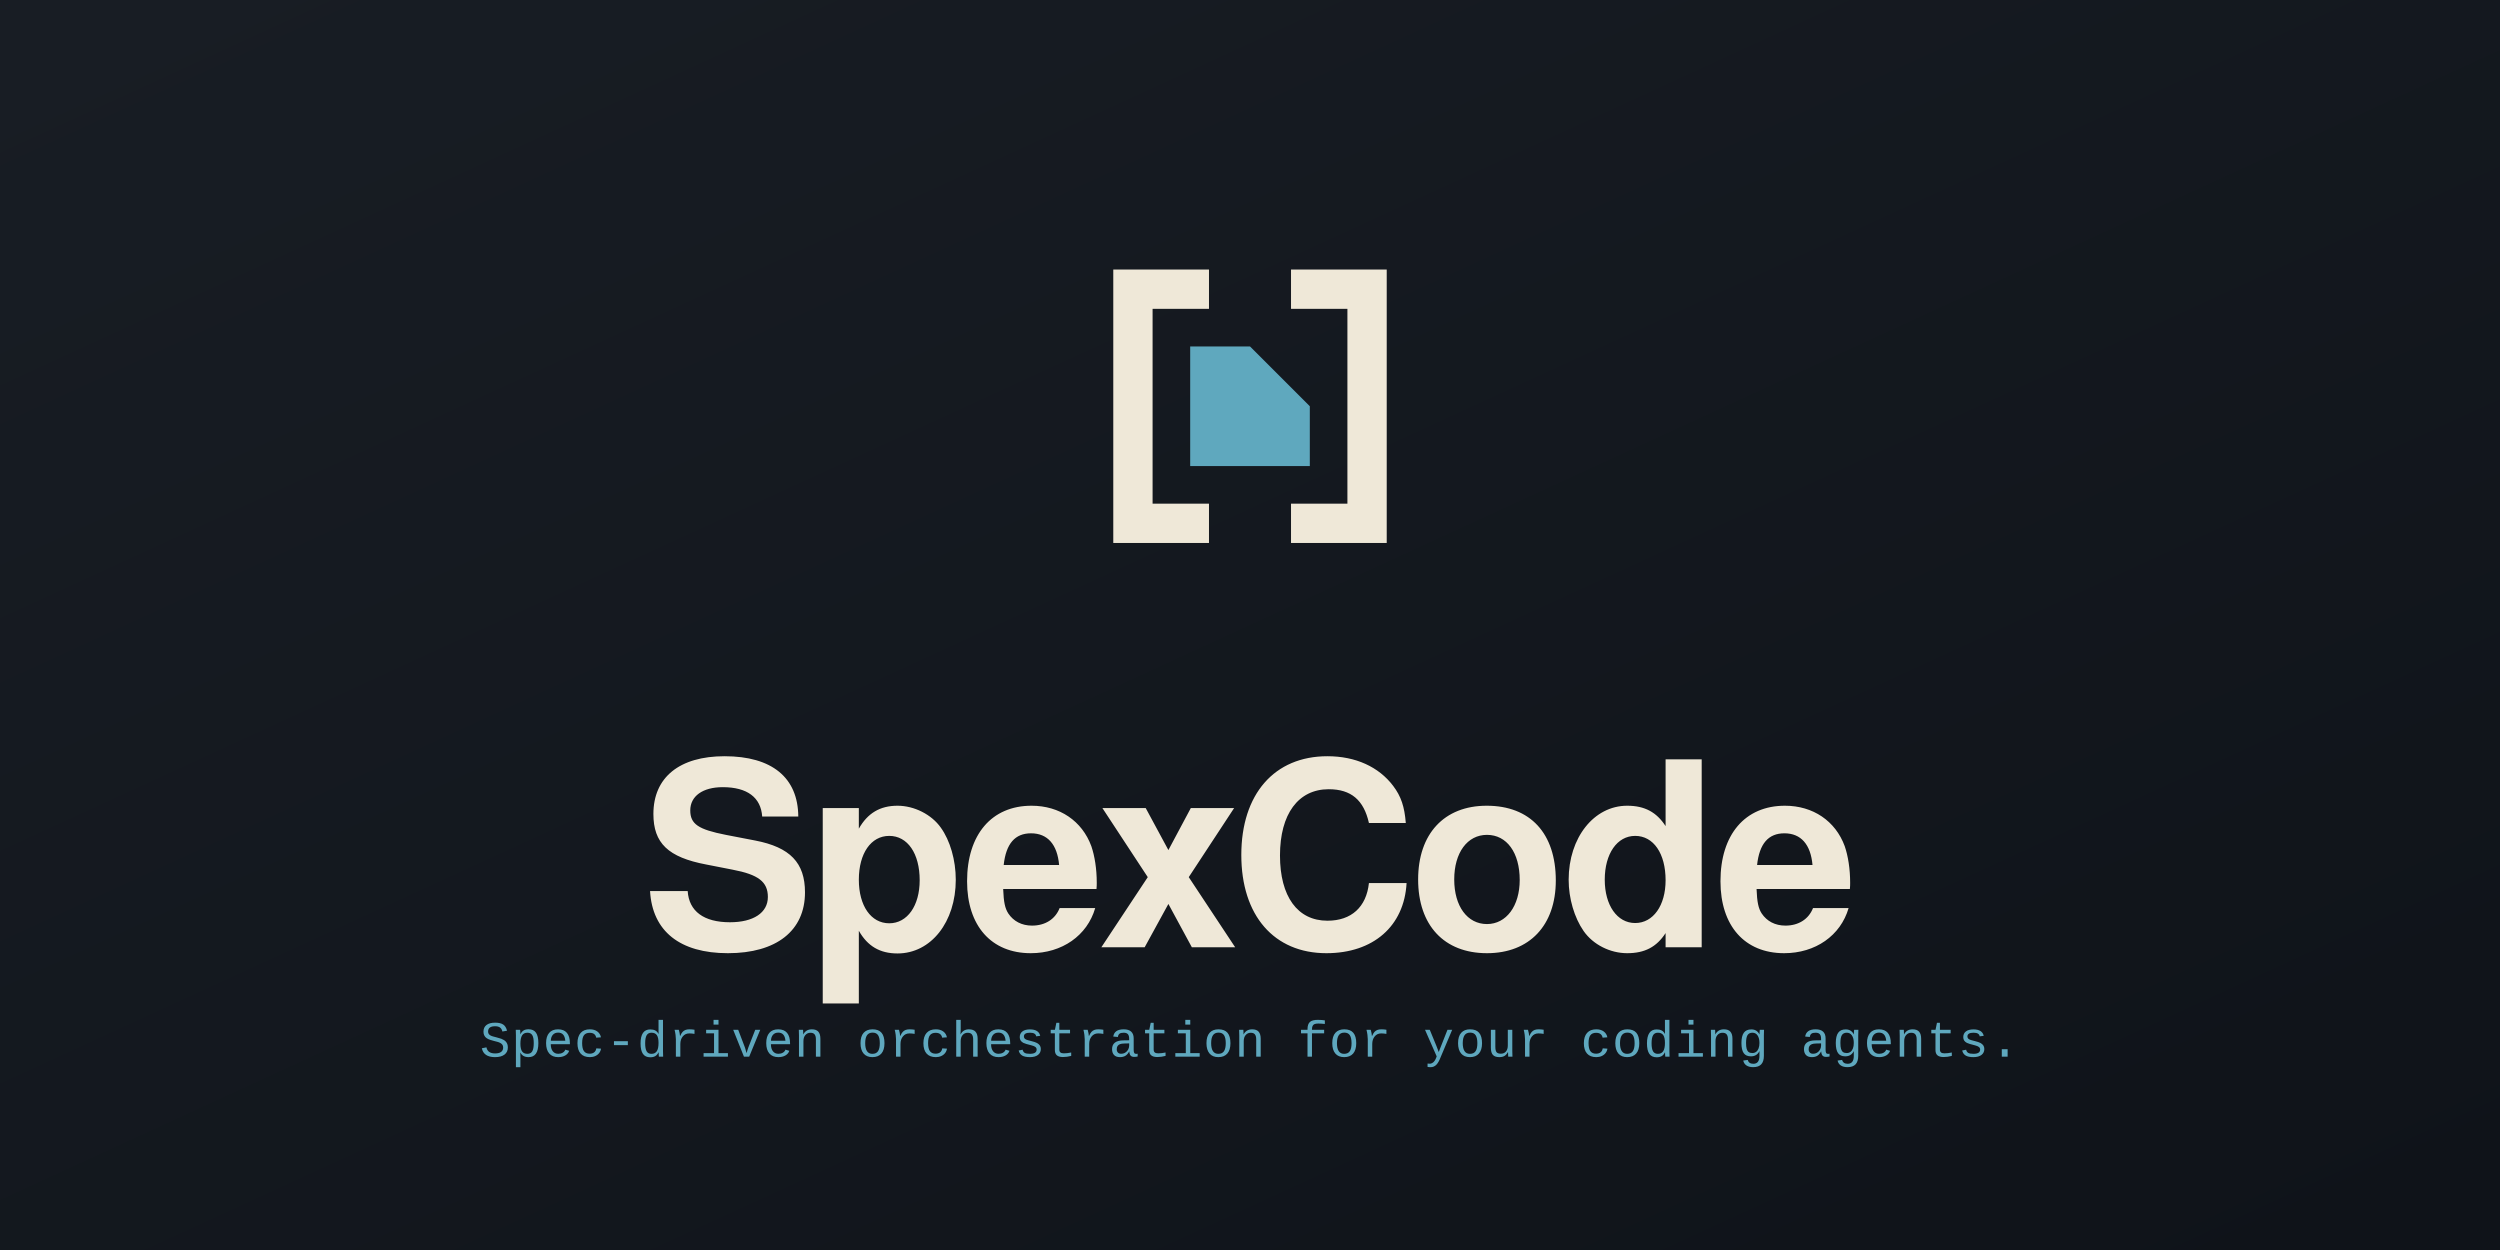
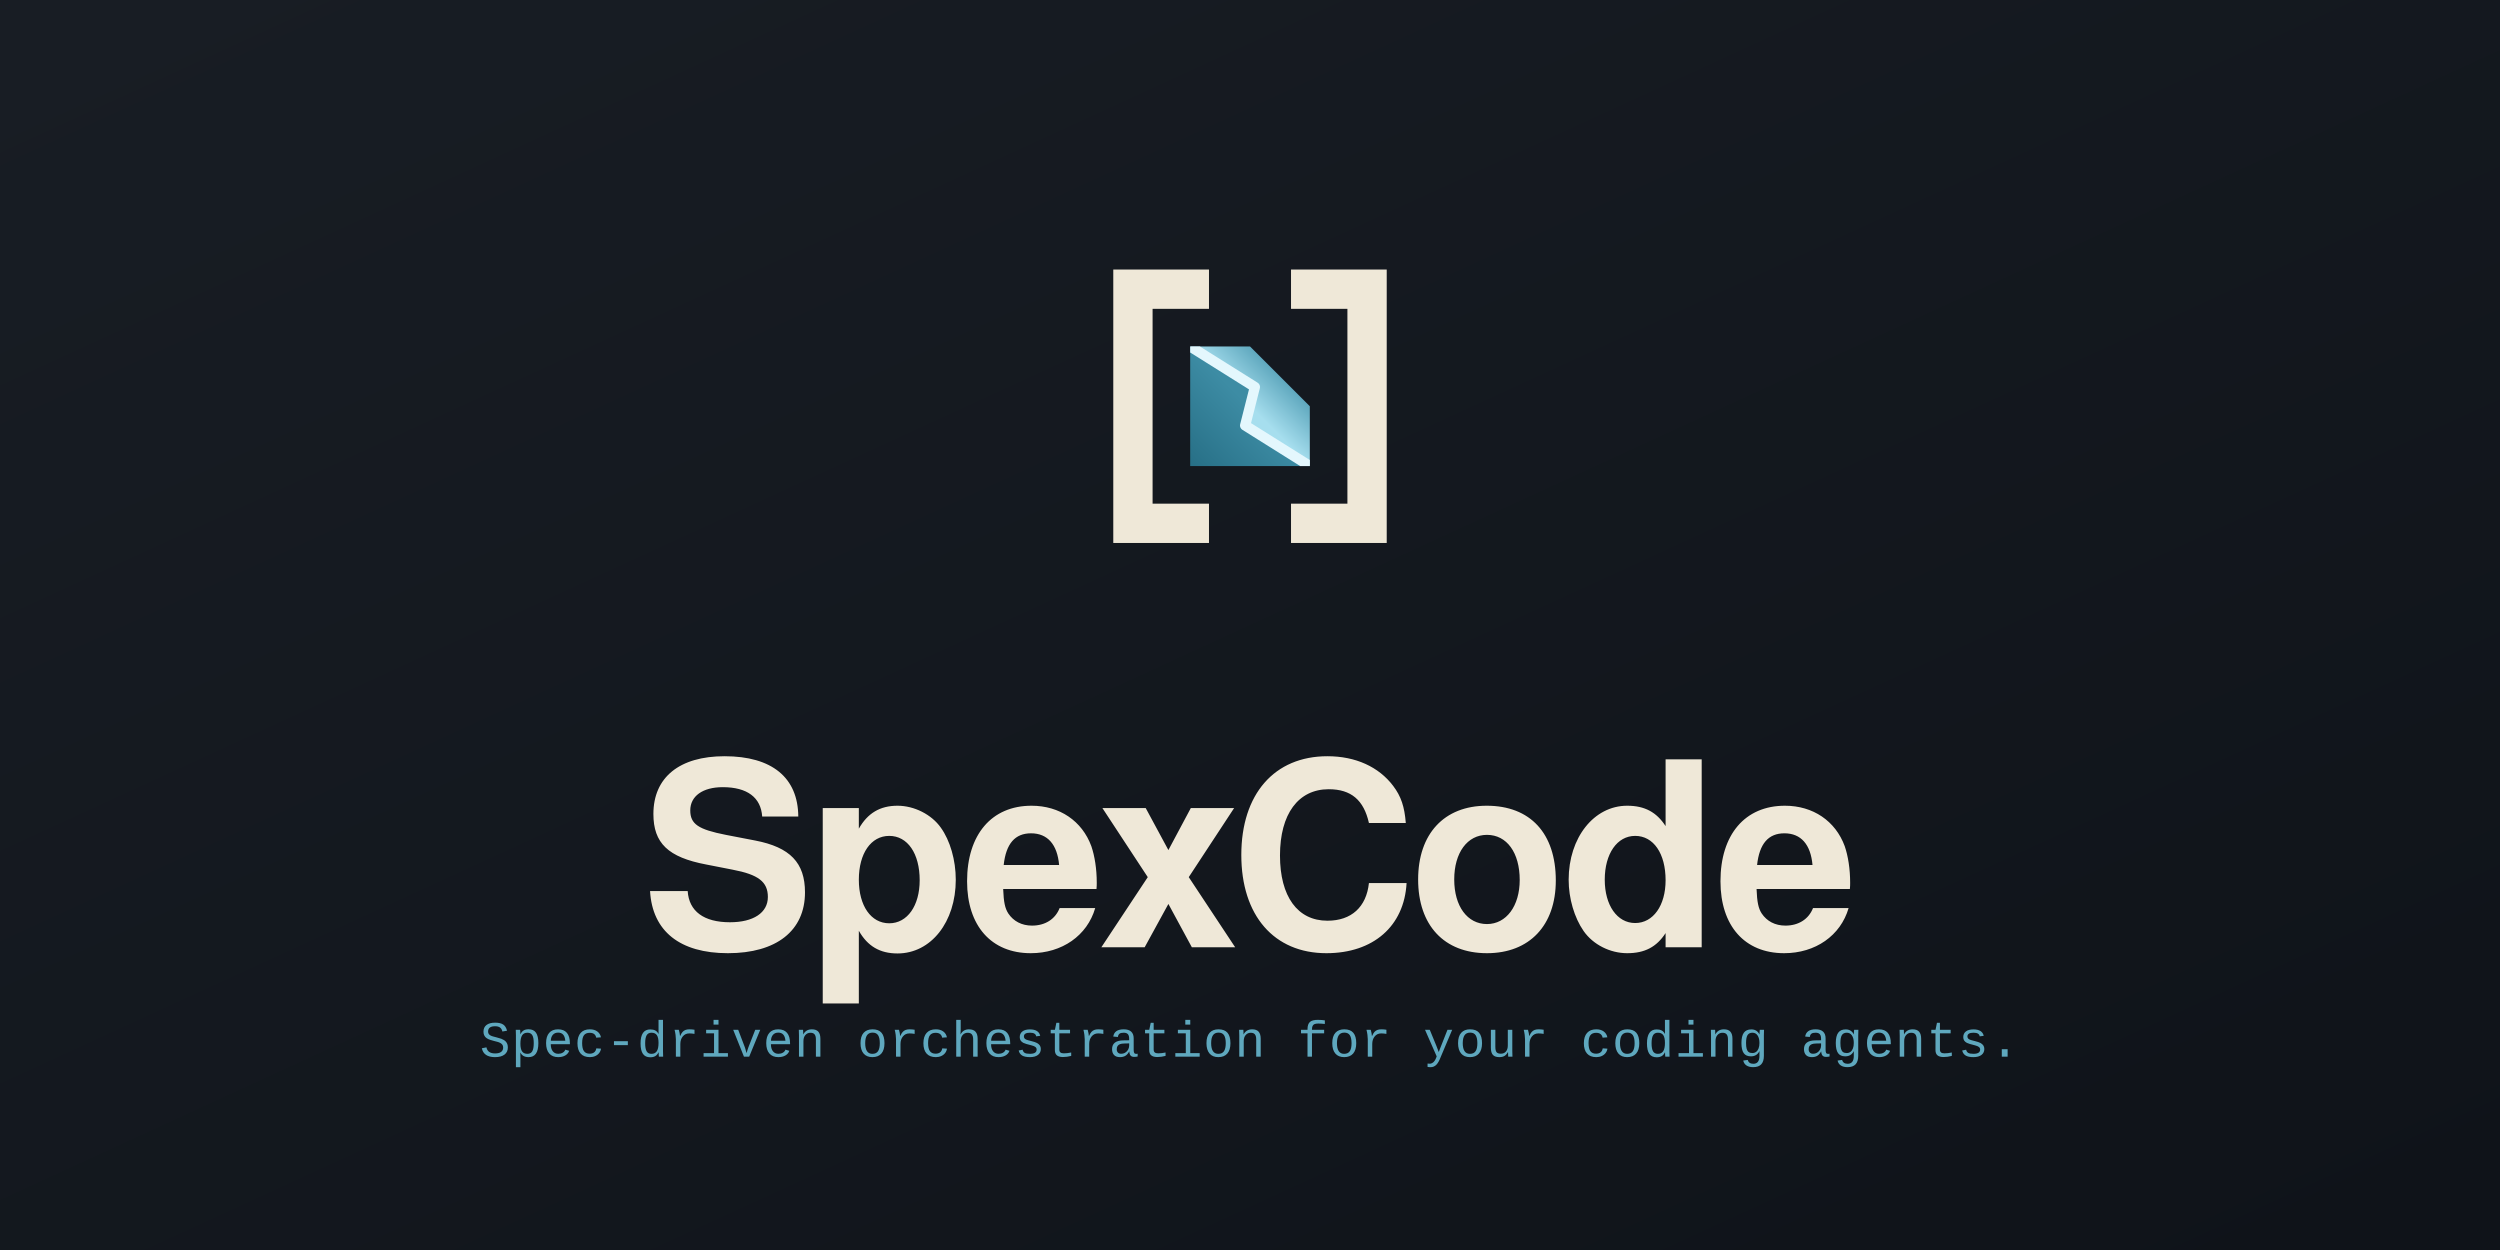
<svg xmlns="http://www.w3.org/2000/svg" viewBox="0 0 1280 640" role="img" aria-label="SpexCode — spec-driven orchestration for your coding agents">
  <defs>
    <linearGradient id="g-field" x1="0.04" y1="0" x2="0.96" y2="1">
      <stop offset="0" stop-color="#181D24" />
      <stop offset="1" stop-color="#0F1319" />
    </linearGradient>
+     <clipPath id="mk-c">
+       <path d="M 186.0,186.0 L 256.0,186.0 L 326.0,256.0 L 326.0,326.0 L 186.0,326.0 Z" />
+     </clipPath>
+     <linearGradient id="mk-new" gradientUnits="userSpaceOnUse" x1="256" y1="256" x2="291.4" y2="220.6">
+       <stop offset="0" stop-color="#A6DEEE" />
+       <stop offset="1" stop-color="#5FA8BE" />
+     </linearGradient>
+     <linearGradient id="mk-old" gradientUnits="userSpaceOnUse" x1="256" y1="256" x2="186.0" y2="326.0">
+       <stop offset="0" stop-color="#3D8CA4" />
+       <stop offset="1" stop-color="#276F86" />
+     </linearGradient>
  </defs>
  <rect width="1280" height="640" fill="url(#g-field)" />
  <g transform="translate(528.0,96) scale(0.4375)">
    <path d="M 96,96 L 208,96 L 208,142 L 142,142 L 142,370 L 208,370 L 208,416 L 96,416 Z" fill="#EFE8D8" />
    <path d="M 416,96 L 304,96 L 304,142 L 370,142 L 370,370 L 304,370 L 304,416 L 416,416 Z" fill="#EFE8D8" />
-     <path d="M 186,186 L 256,186 L 326,256 L 326,326 L 186,326 L 186,186 Z" fill="#5FA8BE" />
+     <g clip-path="url(#mk-c)">
+       <path d="M 326.0,326.0 L 250.3,278.5 L 261.7,233.5 L 186.0,186.0 L 186.0,326.0 Z" fill="url(#mk-old)" />
+       <path d="M 186.0,186.0 L 261.7,233.5 L 250.3,278.5 L 326.0,326.0 L 326.0,256.0 L 256.0,186.0 Z" fill="url(#mk-new)" />
+       <path d="M 186.0,186.0 L 261.7,233.5 L 250.3,278.5 L 326.0,326.0" fill="none" stroke="#E4F7FD" stroke-width="12" stroke-linejoin="round" stroke-linecap="butt" />
+     </g>
  </g>
  <g transform="translate(328.6,485)">
    <path d="M80.124 -66.924C79.992 -86.856 66.66 -97.812 42.372 -97.812C19.272 -97.812 5.94 -86.988 5.94 -68.244C5.94 -53.328 13.464 -46.068 33.0 -42.372L46.464 -39.732C59.664 -37.224 64.548 -33.528 64.548 -25.74C64.548 -17.688 57.156 -12.804 45.144 -12.804C31.68 -12.804 24.156 -18.48 23.496 -28.776H4.224C5.412 -8.184 19.536 3.036 44.088 3.036C68.904 3.036 83.556 -8.448 83.556 -28.116C83.556 -43.296 75.9 -51.216 58.08 -54.648L43.032 -57.552C28.908 -60.324 24.816 -63.096 24.816 -70.092C24.816 -77.352 31.152 -81.972 41.448 -81.972C53.988 -81.972 60.984 -76.692 61.644 -66.924Z M111.124 -71.28H92.644V28.776H111.124V-8.448C115.612 -0.528 121.948 3.168 130.924 3.168C148.084 3.168 160.756 -12.936 160.756 -34.584C160.756 -44.616 157.852 -54.648 153.1 -61.248C148.348 -67.98 139.504 -72.468 130.924 -72.468C121.948 -72.468 115.612 -68.64 111.124 -60.72ZM126.7 -57.024C136.072 -57.024 142.276 -48.048 142.276 -34.32C142.276 -21.252 135.94 -12.276 126.7 -12.276C117.328 -12.276 111.124 -21.252 111.124 -34.584C111.124 -48.048 117.328 -57.024 126.7 -57.024Z M232.808 -29.832C232.94 -31.416 232.94 -32.076 232.94 -33.0C232.94 -40.128 231.884 -46.728 230.168 -51.744C225.416 -64.68 213.932 -72.468 199.544 -72.468C179.084 -72.468 166.544 -57.684 166.544 -33.792C166.544 -10.956 178.952 3.036 199.148 3.036C215.12 3.036 228.056 -5.94 232.148 -20.064H213.932C211.688 -14.388 206.54 -11.088 199.808 -11.088C194.528 -11.088 190.304 -13.332 187.664 -17.292C185.948 -19.932 185.288 -23.1 185.024 -29.832ZM185.288 -42.108C186.476 -53.064 191.096 -58.344 199.28 -58.344C207.728 -58.344 212.744 -52.668 213.668 -42.108Z M280.044 -35.904 303.276 -71.28H281.1L269.616 -49.764L258.0 -71.28H235.824L259.056 -35.904L235.296 0.0H257.472L269.616 -22.176L281.628 0.0H303.804Z M391.168 -63.624C390.508 -71.94 388.792 -77.22 384.7 -82.632C377.308 -92.4 365.428 -97.812 351.04 -97.812C323.848 -97.812 306.952 -78.408 306.952 -47.256C306.952 -16.236 323.716 3.036 350.512 3.036C374.536 3.036 390.376 -10.824 391.564 -32.868H372.292C370.972 -20.592 363.316 -13.596 351.04 -13.596C335.728 -13.596 326.752 -26.004 326.752 -46.992C326.752 -68.244 336.124 -80.916 351.7 -80.916C363.184 -80.916 369.652 -75.372 372.292 -63.624Z M432.596 -72.468C410.816 -72.468 397.484 -58.08 397.484 -34.716C397.484 -11.22 410.816 3.036 432.728 3.036C454.508 3.036 467.972 -11.22 467.972 -34.188C467.972 -58.344 454.904 -72.468 432.596 -72.468ZM432.728 -57.552C442.892 -57.552 449.492 -48.444 449.492 -34.452C449.492 -21.12 442.628 -11.88 432.728 -11.88C422.696 -11.88 415.964 -20.988 415.964 -34.716C415.964 -48.444 422.696 -57.552 432.728 -57.552Z M524.184 0.0H542.664V-96.228H524.184V-62.04C519.564 -69.168 513.492 -72.468 504.516 -72.468C487.488 -72.468 474.552 -56.1 474.552 -34.584C474.552 -24.948 477.456 -15.18 482.208 -8.316C487.092 -1.32 495.804 3.036 504.516 3.036C513.492 3.036 519.564 -0.132 524.184 -7.26ZM508.608 -57.024C517.98 -57.024 524.184 -48.048 524.184 -34.32C524.184 -21.384 517.848 -12.408 508.608 -12.408C499.368 -12.408 493.032 -21.516 493.032 -34.584C493.032 -47.916 499.368 -57.024 508.608 -57.024Z M618.544 -29.832C618.676 -31.416 618.676 -32.076 618.676 -33.0C618.676 -40.128 617.62 -46.728 615.904 -51.744C611.152 -64.68 599.668 -72.468 585.28 -72.468C564.82 -72.468 552.28 -57.684 552.28 -33.792C552.28 -10.956 564.688 3.036 584.884 3.036C600.856 3.036 613.792 -5.94 617.884 -20.064H599.668C597.424 -14.388 592.276 -11.088 585.544 -11.088C580.264 -11.088 576.04 -13.332 573.4 -17.292C571.684 -19.932 571.024 -23.1 570.76 -29.832ZM571.024 -42.108C572.212 -53.064 576.832 -58.344 585.016 -58.344C593.464 -58.344 598.48 -52.668 599.404 -42.108Z" fill="#EFE8D8" />
  </g>
  <g transform="translate(245.7,541)">
    <path d="M14.32 -4.697Q14.32 -2.361 12.613 -1.054Q10.905 0.254 7.744 0.254Q1.942 0.254 1.003 -4.291L3.352 -4.761Q3.707 -3.123 4.824 -2.38Q5.941 -1.638 7.808 -1.638Q9.826 -1.638 10.874 -2.425Q11.921 -3.212 11.921 -4.659Q11.921 -5.548 11.508 -6.106Q11.096 -6.665 10.423 -7.021Q9.75 -7.376 8.906 -7.598Q8.062 -7.82 7.198 -8.036Q5.154 -8.569 4.285 -8.988Q3.415 -9.407 2.895 -9.947Q2.374 -10.486 2.107 -11.185Q1.841 -11.883 1.841 -12.822Q1.841 -15.019 3.383 -16.206Q4.926 -17.393 7.808 -17.393Q10.499 -17.393 11.921 -16.453Q13.343 -15.514 13.901 -13.279L11.515 -12.86Q11.21 -14.282 10.296 -14.923Q9.382 -15.564 7.795 -15.564Q4.202 -15.564 4.202 -12.86Q4.202 -12.099 4.539 -11.623Q4.875 -11.146 5.453 -10.835Q6.03 -10.524 6.798 -10.321Q7.566 -10.118 8.442 -9.89Q10.207 -9.445 10.981 -9.147Q11.756 -8.849 12.359 -8.468Q12.962 -8.087 13.394 -7.566Q13.825 -7.046 14.073 -6.348Q14.32 -5.649 14.32 -4.697Z M29.94 -6.932Q29.94 0.254 24.964 0.254Q21.841 0.254 20.762 -2.082H20.698Q20.749 -1.98 20.749 0.025V5.396H18.451V-10.893Q18.451 -13.051 18.375 -13.736H20.597Q20.609 -13.686 20.635 -13.362Q20.66 -13.038 20.692 -12.41Q20.724 -11.781 20.724 -11.477H20.774Q21.409 -12.81 22.393 -13.413Q23.377 -14.016 24.964 -14.016Q27.478 -14.016 28.709 -12.283Q29.94 -10.55 29.94 -6.932ZM27.579 -6.932Q27.579 -9.801 26.805 -11.026Q26.03 -12.251 24.367 -12.251Q22.45 -12.251 21.6 -10.861Q20.749 -9.471 20.749 -6.652Q20.749 -3.948 21.6 -2.691Q22.45 -1.435 24.342 -1.435Q26.03 -1.435 26.805 -2.717Q27.579 -3.999 27.579 -6.932Z M36.293 -6.386Q36.293 -4.075 37.315 -2.768Q38.337 -1.46 40.114 -1.46Q41.422 -1.46 42.406 -2.025Q43.39 -2.59 43.72 -3.567L45.726 -2.996Q45.167 -1.422 43.675 -0.584Q42.184 0.254 40.114 0.254Q37.118 0.254 35.506 -1.612Q33.894 -3.479 33.894 -6.957Q33.894 -10.347 35.474 -12.168Q37.055 -13.99 40.038 -13.99Q43.021 -13.99 44.558 -12.175Q46.094 -10.359 46.094 -6.69V-6.386ZM40.063 -12.302Q38.362 -12.302 37.372 -11.191Q36.382 -10.08 36.318 -8.138H43.732Q43.377 -12.302 40.063 -12.302Z M49.958 -6.881Q49.958 -10.309 51.596 -12.149Q53.233 -13.99 56.331 -13.99Q58.642 -13.99 60.14 -12.879Q61.638 -11.769 61.993 -9.89L59.556 -9.712Q59.353 -10.867 58.54 -11.534Q57.728 -12.2 56.229 -12.2Q54.224 -12.2 53.291 -10.956Q52.357 -9.712 52.357 -6.932Q52.357 -4.113 53.291 -2.812Q54.224 -1.511 56.217 -1.511Q57.588 -1.511 58.489 -2.184Q59.391 -2.856 59.606 -4.24L62.019 -4.088Q61.854 -2.869 61.098 -1.873Q60.343 -0.876 59.099 -0.311Q57.854 0.254 56.318 0.254Q53.208 0.254 51.583 -1.574Q49.958 -3.402 49.958 -6.881Z M68.65 -5.891V-7.922H75.76V-5.891Z M91.456 -2.209Q90.834 -0.876 89.806 -0.273Q88.777 0.33 87.241 0.33Q84.677 0.33 83.471 -1.435Q82.265 -3.199 82.265 -6.754Q82.265 -13.939 87.241 -13.939Q88.777 -13.939 89.812 -13.394Q90.847 -12.848 91.469 -11.604H91.494L91.469 -13.521V-18.84H93.754V-2.831Q93.754 -0.686 93.83 0.0H91.646Q91.596 -0.19 91.558 -0.927Q91.52 -1.663 91.52 -2.209ZM84.626 -6.83Q84.626 -4.012 85.381 -2.723Q86.137 -1.435 87.838 -1.435Q89.691 -1.435 90.58 -2.774Q91.469 -4.113 91.469 -7.033Q91.469 -9.763 90.612 -11.007Q89.755 -12.251 87.863 -12.251Q86.149 -12.251 85.388 -10.943Q84.626 -9.636 84.626 -6.83Z M109.882 -11.654Q108.46 -11.896 107.19 -11.896Q105.146 -11.896 103.89 -10.359Q102.633 -8.823 102.633 -6.449V0.0H100.348V-8.899Q100.348 -9.864 100.176 -11.172Q100.005 -12.479 99.688 -13.736H101.858Q102.366 -11.984 102.468 -10.562H102.531Q103.166 -11.984 103.775 -12.651Q104.385 -13.317 105.223 -13.654Q106.061 -13.99 107.267 -13.99Q108.587 -13.99 109.882 -13.774Z M122.176 -1.803H127.0V0.0H114.533V-1.803H119.891V-11.934H115.841V-13.736H122.176ZM119.637 -16.402V-18.84H122.176V-16.402Z M137.897 0.0H135.193L129.696 -13.736H132.261L135.663 -4.799L135.879 -4.126L136.539 -1.79L136.983 -3.275L137.479 -4.773L140.982 -13.736H143.534Z M149.011 -6.386Q149.011 -4.075 150.033 -2.768Q151.055 -1.46 152.832 -1.46Q154.14 -1.46 155.124 -2.025Q156.107 -2.59 156.438 -3.567L158.443 -2.996Q157.885 -1.422 156.393 -0.584Q154.901 0.254 152.832 0.254Q149.836 0.254 148.224 -1.612Q146.611 -3.479 146.611 -6.957Q146.611 -10.347 148.192 -12.168Q149.772 -13.99 152.756 -13.99Q155.739 -13.99 157.275 -12.175Q158.812 -10.359 158.812 -6.69V-6.386ZM152.781 -12.302Q151.08 -12.302 150.09 -11.191Q149.1 -10.08 149.036 -8.138H156.45Q156.095 -12.302 152.781 -12.302Z M172.045 0.0V-8.823Q172.045 -10.55 171.378 -11.388Q170.712 -12.226 169.252 -12.226Q167.678 -12.226 166.668 -11.077Q165.659 -9.928 165.659 -7.96V0.0H163.374V-10.804Q163.374 -13.203 163.298 -13.736H165.456Q165.469 -13.673 165.481 -13.394Q165.494 -13.114 165.513 -12.752Q165.532 -12.391 165.558 -11.388H165.596Q166.929 -13.99 169.988 -13.99Q172.185 -13.99 173.264 -12.803Q174.343 -11.616 174.343 -9.153V0.0Z M207.157 -6.881Q207.157 -3.415 205.564 -1.581Q203.971 0.254 200.962 0.254Q198.017 0.254 196.449 -1.6Q194.881 -3.453 194.881 -6.881Q194.881 -10.423 196.487 -12.207Q198.093 -13.99 201.038 -13.99Q204.136 -13.99 205.646 -12.226Q207.157 -10.461 207.157 -6.881ZM204.758 -6.881Q204.758 -9.61 203.888 -10.956Q203.019 -12.302 201.076 -12.302Q199.108 -12.302 198.194 -10.931Q197.28 -9.56 197.28 -6.881Q197.28 -4.215 198.194 -2.825Q199.108 -1.435 200.937 -1.435Q202.955 -1.435 203.856 -2.793Q204.758 -4.151 204.758 -6.881Z M222.6 -11.654Q221.178 -11.896 219.908 -11.896Q217.864 -11.896 216.607 -10.359Q215.351 -8.823 215.351 -6.449V0.0H213.065V-8.899Q213.065 -9.864 212.894 -11.172Q212.723 -12.479 212.405 -13.736H214.576Q215.084 -11.984 215.186 -10.562H215.249Q215.884 -11.984 216.493 -12.651Q217.103 -13.317 217.94 -13.654Q218.778 -13.99 219.984 -13.99Q221.305 -13.99 222.6 -13.774Z M227.086 -6.881Q227.086 -10.309 228.724 -12.149Q230.361 -13.99 233.459 -13.99Q235.77 -13.99 237.268 -12.879Q238.766 -11.769 239.121 -9.89L236.684 -9.712Q236.48 -10.867 235.668 -11.534Q234.855 -12.2 233.357 -12.2Q231.352 -12.2 230.418 -10.956Q229.485 -9.712 229.485 -6.932Q229.485 -4.113 230.418 -2.812Q231.352 -1.511 233.345 -1.511Q234.716 -1.511 235.617 -2.184Q236.519 -2.856 236.734 -4.24L239.146 -4.088Q238.981 -2.869 238.226 -1.873Q237.471 -0.876 236.227 -0.311Q234.982 0.254 233.446 0.254Q230.336 0.254 228.711 -1.574Q227.086 -3.402 227.086 -6.881Z M243.887 -18.84H246.185V-13.889Q246.185 -13.14 246.07 -11.388H246.108Q247.441 -13.99 250.412 -13.99Q254.855 -13.99 254.855 -9.153V0.0H252.558V-8.823Q252.558 -10.55 251.891 -11.388Q251.225 -12.226 249.765 -12.226Q248.19 -12.226 247.181 -11.077Q246.172 -9.928 246.172 -7.96V0.0H243.887Z M261.729 -6.386Q261.729 -4.075 262.75 -2.768Q263.772 -1.46 265.55 -1.46Q266.857 -1.46 267.841 -2.025Q268.825 -2.59 269.155 -3.567L271.161 -2.996Q270.603 -1.422 269.111 -0.584Q267.619 0.254 265.55 0.254Q262.554 0.254 260.941 -1.612Q259.329 -3.479 259.329 -6.957Q259.329 -10.347 260.91 -12.168Q262.49 -13.99 265.474 -13.99Q268.457 -13.99 269.993 -12.175Q271.529 -10.359 271.529 -6.69V-6.386ZM265.499 -12.302Q263.798 -12.302 262.808 -11.191Q261.817 -10.08 261.754 -8.138H269.168Q268.812 -12.302 265.499 -12.302Z M287.2 -3.923Q287.2 -1.968 285.721 -0.857Q284.242 0.254 281.627 0.254Q279.012 0.254 277.647 -0.565Q276.282 -1.384 275.863 -3.148L277.882 -3.542Q278.123 -2.45 278.917 -1.949Q279.71 -1.447 281.627 -1.447Q285.055 -1.447 285.055 -3.618Q285.055 -4.431 284.433 -4.932Q283.811 -5.434 282.528 -5.751Q279.177 -6.576 278.275 -7.046Q277.374 -7.516 276.892 -8.22Q276.409 -8.925 276.409 -9.979Q276.409 -11.845 277.755 -12.898Q279.101 -13.952 281.652 -13.952Q283.887 -13.952 285.22 -13.108Q286.553 -12.264 286.883 -10.651L284.826 -10.397Q284.687 -11.312 283.925 -11.781Q283.163 -12.251 281.652 -12.251Q278.542 -12.251 278.542 -10.334Q278.542 -9.572 279.069 -9.115Q279.596 -8.658 280.764 -8.379L282.274 -7.985Q284.344 -7.478 285.251 -6.982Q286.159 -6.487 286.68 -5.745Q287.2 -5.002 287.2 -3.923Z M292.258 -11.934V-13.736H294.416L295.152 -17.316H296.676V-13.736H302.16V-11.934H296.676V-3.656Q296.676 -2.653 297.215 -2.171Q297.755 -1.688 298.986 -1.688Q300.688 -1.688 302.757 -2.12V-0.381Q300.611 0.203 298.504 0.203Q296.447 0.203 295.419 -0.667Q294.391 -1.536 294.391 -3.415V-11.934Z M319.215 -11.654Q317.793 -11.896 316.523 -11.896Q314.479 -11.896 313.223 -10.359Q311.966 -8.823 311.966 -6.449V0.0H309.681V-8.899Q309.681 -9.864 309.509 -11.172Q309.338 -12.479 309.021 -13.736H311.191Q311.699 -11.984 311.801 -10.562H311.864Q312.499 -11.984 313.108 -12.651Q313.718 -13.317 314.556 -13.654Q315.394 -13.99 316.6 -13.99Q317.92 -13.99 319.215 -13.774Z M336.028 -1.409Q336.358 -1.409 336.777 -1.498V-0.076Q335.914 0.127 335.013 0.127Q333.743 0.127 333.166 -0.54Q332.588 -1.206 332.512 -2.628H332.436Q331.61 -1.092 330.487 -0.419Q329.363 0.254 327.713 0.254Q325.707 0.254 324.691 -0.838Q323.676 -1.93 323.676 -3.834Q323.676 -8.265 329.439 -8.328L332.436 -8.379V-9.128Q332.436 -10.791 331.763 -11.521Q331.09 -12.251 329.617 -12.251Q328.119 -12.251 327.459 -11.718Q326.799 -11.185 326.672 -10.067L324.285 -10.283Q324.869 -13.99 329.655 -13.99Q332.194 -13.99 333.47 -12.803Q334.746 -11.616 334.746 -9.369V-3.453Q334.746 -2.438 335.013 -1.923Q335.279 -1.409 336.028 -1.409ZM328.297 -1.485Q329.516 -1.485 330.455 -2.069Q331.395 -2.653 331.915 -3.631Q332.436 -4.608 332.436 -5.649V-6.779L330.023 -6.729Q328.525 -6.703 327.738 -6.398Q326.951 -6.094 326.513 -5.465Q326.075 -4.837 326.075 -3.796Q326.075 -2.755 326.64 -2.12Q327.205 -1.485 328.297 -1.485Z M340.565 -11.934V-13.736H342.724L343.46 -17.316H344.983V-13.736H350.468V-11.934H344.983V-3.656Q344.983 -2.653 345.523 -2.171Q346.062 -1.688 347.294 -1.688Q348.995 -1.688 351.064 -2.12V-0.381Q348.919 0.203 346.812 0.203Q344.755 0.203 343.727 -0.667Q342.698 -1.536 342.698 -3.415V-11.934Z M363.714 -1.803H368.538V0.0H356.071V-1.803H361.429V-11.934H357.379V-13.736H363.714ZM361.175 -16.402V-18.84H363.714V-16.402Z M384.285 -6.881Q384.285 -3.415 382.692 -1.581Q381.099 0.254 378.09 0.254Q375.145 0.254 373.577 -1.6Q372.009 -3.453 372.009 -6.881Q372.009 -10.423 373.615 -12.207Q375.221 -13.99 378.166 -13.99Q381.264 -13.99 382.774 -12.226Q384.285 -10.461 384.285 -6.881ZM381.886 -6.881Q381.886 -9.61 381.016 -10.956Q380.146 -12.302 378.204 -12.302Q376.236 -12.302 375.322 -10.931Q374.408 -9.56 374.408 -6.881Q374.408 -4.215 375.322 -2.825Q376.236 -1.435 378.064 -1.435Q380.083 -1.435 380.984 -2.793Q381.886 -4.151 381.886 -6.881Z M397.48 0.0V-8.823Q397.48 -10.55 396.814 -11.388Q396.147 -12.226 394.688 -12.226Q393.113 -12.226 392.104 -11.077Q391.095 -9.928 391.095 -7.96V0.0H388.81V-10.804Q388.81 -13.203 388.733 -13.736H390.892Q390.904 -13.673 390.917 -13.394Q390.93 -13.114 390.949 -12.752Q390.968 -12.391 390.993 -11.388H391.031Q392.364 -13.99 395.424 -13.99Q397.62 -13.99 398.699 -12.803Q399.778 -11.616 399.778 -9.153V0.0Z M426.029 -11.934V0.0H423.744V-11.934H420.418V-13.736H423.744V-14.054Q423.744 -16.656 424.969 -17.748Q426.194 -18.84 429.051 -18.84Q429.965 -18.84 431.025 -18.757Q432.085 -18.675 432.618 -18.573V-16.732Q432.237 -16.796 431.076 -16.872Q429.914 -16.948 429.317 -16.948Q427.997 -16.948 427.324 -16.656Q426.651 -16.364 426.34 -15.704Q426.029 -15.044 426.029 -13.863V-13.736H432.263V-11.934Z M448.695 -6.881Q448.695 -3.415 447.102 -1.581Q445.509 0.254 442.5 0.254Q439.555 0.254 437.987 -1.6Q436.419 -3.453 436.419 -6.881Q436.419 -10.423 438.025 -12.207Q439.631 -13.99 442.576 -13.99Q445.674 -13.99 447.185 -12.226Q448.695 -10.461 448.695 -6.881ZM446.296 -6.881Q446.296 -9.61 445.426 -10.956Q444.557 -12.302 442.614 -12.302Q440.646 -12.302 439.732 -10.931Q438.818 -9.56 438.818 -6.881Q438.818 -4.215 439.732 -2.825Q440.646 -1.435 442.475 -1.435Q444.493 -1.435 445.395 -2.793Q446.296 -4.151 446.296 -6.881Z M464.138 -11.654Q462.716 -11.896 461.446 -11.896Q459.402 -11.896 458.146 -10.359Q456.889 -8.823 456.889 -6.449V0.0H454.604V-8.899Q454.604 -9.864 454.432 -11.172Q454.261 -12.479 453.943 -13.736H456.114Q456.622 -11.984 456.724 -10.562H456.787Q457.422 -11.984 458.031 -12.651Q458.641 -13.317 459.479 -13.654Q460.316 -13.99 461.522 -13.99Q462.843 -13.99 464.138 -13.774Z M486.783 5.396Q485.844 5.396 485.209 5.256V3.542Q485.691 3.618 486.275 3.618Q487.278 3.618 488.161 2.869Q489.043 2.12 489.652 0.482L489.881 -0.14L483.914 -13.736H486.352L489.703 -5.586Q490.858 -2.742 490.947 -2.361L491.468 -3.758L495.403 -13.736H497.815L492.026 0.0Q490.896 2.983 489.684 4.189Q488.472 5.396 486.783 5.396Z M513.105 -6.881Q513.105 -3.415 511.512 -1.581Q509.919 0.254 506.91 0.254Q503.965 0.254 502.397 -1.6Q500.829 -3.453 500.829 -6.881Q500.829 -10.423 502.435 -12.207Q504.041 -13.99 506.986 -13.99Q510.084 -13.99 511.595 -12.226Q513.105 -10.461 513.105 -6.881ZM510.706 -6.881Q510.706 -9.61 509.836 -10.956Q508.967 -12.302 507.024 -12.302Q505.057 -12.302 504.143 -10.931Q503.229 -9.56 503.229 -6.881Q503.229 -4.215 504.143 -2.825Q505.057 -1.435 506.885 -1.435Q508.903 -1.435 509.805 -2.793Q510.706 -4.151 510.706 -6.881Z M519.915 -13.736V-5.027Q519.915 -3.047 520.537 -2.279Q521.159 -1.511 522.759 -1.511Q524.396 -1.511 525.349 -2.628Q526.301 -3.745 526.301 -5.776V-13.736H528.599V-2.933Q528.599 -0.533 528.675 0.0H526.517Q526.504 -0.063 526.491 -0.343Q526.479 -0.622 526.459 -0.984Q526.44 -1.346 526.415 -2.349H526.377Q525.59 -0.927 524.555 -0.336Q523.521 0.254 521.984 0.254Q519.725 0.254 518.677 -0.87Q517.63 -1.993 517.63 -4.583V-13.736Z M544.65 -11.654Q543.229 -11.896 541.959 -11.896Q539.915 -11.896 538.658 -10.359Q537.401 -8.823 537.401 -6.449V0.0H535.116V-8.899Q535.116 -9.864 534.945 -11.172Q534.773 -12.479 534.456 -13.736H536.627Q537.135 -11.984 537.236 -10.562H537.3Q537.935 -11.984 538.544 -12.651Q539.153 -13.317 539.991 -13.654Q540.829 -13.99 542.035 -13.99Q543.355 -13.99 544.65 -13.774Z M565.239 -6.881Q565.239 -10.309 566.877 -12.149Q568.515 -13.99 571.612 -13.99Q573.923 -13.99 575.421 -12.879Q576.919 -11.769 577.274 -9.89L574.837 -9.712Q574.634 -10.867 573.821 -11.534Q573.009 -12.2 571.511 -12.2Q569.505 -12.2 568.572 -10.956Q567.639 -9.712 567.639 -6.932Q567.639 -4.113 568.572 -2.812Q569.505 -1.511 571.498 -1.511Q572.869 -1.511 573.771 -2.184Q574.672 -2.856 574.888 -4.24L577.3 -4.088Q577.135 -2.869 576.379 -1.873Q575.624 -0.876 574.38 -0.311Q573.136 0.254 571.6 0.254Q568.489 0.254 566.864 -1.574Q565.239 -3.402 565.239 -6.881Z M593.618 -6.881Q593.618 -3.415 592.025 -1.581Q590.432 0.254 587.423 0.254Q584.478 0.254 582.91 -1.6Q581.342 -3.453 581.342 -6.881Q581.342 -10.423 582.948 -12.207Q584.554 -13.99 587.499 -13.99Q590.597 -13.99 592.107 -12.226Q593.618 -10.461 593.618 -6.881ZM591.219 -6.881Q591.219 -9.61 590.349 -10.956Q589.479 -12.302 587.537 -12.302Q585.569 -12.302 584.655 -10.931Q583.741 -9.56 583.741 -6.881Q583.741 -4.215 584.655 -2.825Q585.569 -1.435 587.397 -1.435Q589.416 -1.435 590.317 -2.793Q591.219 -4.151 591.219 -6.881Z M606.737 -2.209Q606.115 -0.876 605.087 -0.273Q604.059 0.33 602.522 0.33Q599.958 0.33 598.752 -1.435Q597.546 -3.199 597.546 -6.754Q597.546 -13.939 602.522 -13.939Q604.059 -13.939 605.093 -13.394Q606.128 -12.848 606.75 -11.604H606.775L606.75 -13.521V-18.84H609.035V-2.831Q609.035 -0.686 609.111 0.0H606.928Q606.877 -0.19 606.839 -0.927Q606.801 -1.663 606.801 -2.209ZM599.907 -6.83Q599.907 -4.012 600.663 -2.723Q601.418 -1.435 603.119 -1.435Q604.973 -1.435 605.861 -2.774Q606.75 -4.113 606.75 -7.033Q606.75 -9.763 605.893 -11.007Q605.036 -12.251 603.145 -12.251Q601.431 -12.251 600.669 -10.943Q599.907 -9.636 599.907 -6.83Z M621.354 -1.803H626.179V0.0H613.712V-1.803H619.069V-11.934H615.02V-13.736H621.354ZM618.815 -16.402V-18.84H621.354V-16.402Z M639.019 0.0V-8.823Q639.019 -10.55 638.352 -11.388Q637.686 -12.226 636.226 -12.226Q634.651 -12.226 633.642 -11.077Q632.633 -9.928 632.633 -7.96V0.0H630.348V-10.804Q630.348 -13.203 630.271 -13.736H632.43Q632.442 -13.673 632.455 -13.394Q632.468 -13.114 632.487 -12.752Q632.506 -12.391 632.531 -11.388H632.569Q633.902 -13.99 636.962 -13.99Q639.158 -13.99 640.237 -12.803Q641.316 -11.616 641.316 -9.153V0.0Z M651.909 5.383Q649.776 5.383 648.481 4.507Q647.187 3.631 646.831 1.993L649.167 1.676Q649.383 2.628 650.1 3.142Q650.817 3.656 651.985 3.656Q655.134 3.656 655.134 -0.343V-2.806H655.108Q654.486 -1.498 653.382 -0.825Q652.277 -0.152 650.754 -0.152Q648.24 -0.152 647.079 -1.796Q645.917 -3.44 645.917 -6.97Q645.917 -10.562 647.161 -12.257Q648.405 -13.952 650.995 -13.952Q652.43 -13.952 653.49 -13.286Q654.55 -12.619 655.121 -11.388H655.159Q655.159 -11.769 655.21 -12.676Q655.261 -13.584 655.312 -13.736H657.482Q657.406 -13.051 657.406 -10.893V-0.406Q657.406 2.476 656.061 3.929Q654.715 5.383 651.909 5.383ZM655.134 -6.995Q655.134 -9.445 654.182 -10.848Q653.229 -12.251 651.566 -12.251Q649.827 -12.251 649.053 -11.039Q648.278 -9.826 648.278 -6.995Q648.278 -5.078 648.602 -3.967Q648.926 -2.856 649.611 -2.349Q650.297 -1.841 651.528 -1.841Q652.607 -1.841 653.426 -2.444Q654.245 -3.047 654.689 -4.208Q655.134 -5.37 655.134 -6.995Z M690.284 -1.409Q690.614 -1.409 691.033 -1.498V-0.076Q690.17 0.127 689.269 0.127Q687.999 0.127 687.421 -0.54Q686.844 -1.206 686.768 -2.628H686.691Q685.866 -1.092 684.743 -0.419Q683.619 0.254 681.969 0.254Q679.963 0.254 678.947 -0.838Q677.932 -1.93 677.932 -3.834Q677.932 -8.265 683.695 -8.328L686.691 -8.379V-9.128Q686.691 -10.791 686.019 -11.521Q685.346 -12.251 683.873 -12.251Q682.375 -12.251 681.715 -11.718Q681.055 -11.185 680.928 -10.067L678.541 -10.283Q679.125 -13.99 683.911 -13.99Q686.45 -13.99 687.726 -12.803Q689.002 -11.616 689.002 -9.369V-3.453Q689.002 -2.438 689.269 -1.923Q689.535 -1.409 690.284 -1.409ZM682.553 -1.485Q683.771 -1.485 684.711 -2.069Q685.65 -2.653 686.171 -3.631Q686.691 -4.608 686.691 -5.649V-6.779L684.279 -6.729Q682.781 -6.703 681.994 -6.398Q681.207 -6.094 680.769 -5.465Q680.331 -4.837 680.331 -3.796Q680.331 -2.755 680.896 -2.12Q681.461 -1.485 682.553 -1.485Z M700.217 5.383Q698.084 5.383 696.789 4.507Q695.494 3.631 695.139 1.993L697.475 1.676Q697.69 2.628 698.408 3.142Q699.125 3.656 700.293 3.656Q703.441 3.656 703.441 -0.343V-2.806H703.416Q702.794 -1.498 701.689 -0.825Q700.585 -0.152 699.062 -0.152Q696.548 -0.152 695.386 -1.796Q694.225 -3.44 694.225 -6.97Q694.225 -10.562 695.469 -12.257Q696.713 -13.952 699.303 -13.952Q700.737 -13.952 701.797 -13.286Q702.857 -12.619 703.429 -11.388H703.467Q703.467 -11.769 703.518 -12.676Q703.568 -13.584 703.619 -13.736H705.79Q705.714 -13.051 705.714 -10.893V-0.406Q705.714 2.476 704.368 3.929Q703.022 5.383 700.217 5.383ZM703.441 -6.995Q703.441 -9.445 702.489 -10.848Q701.537 -12.251 699.874 -12.251Q698.135 -12.251 697.36 -11.039Q696.586 -9.826 696.586 -6.995Q696.586 -5.078 696.91 -3.967Q697.233 -2.856 697.919 -2.349Q698.604 -1.841 699.836 -1.841Q700.915 -1.841 701.734 -2.444Q702.553 -3.047 702.997 -4.208Q703.441 -5.37 703.441 -6.995Z M712.6 -6.386Q712.6 -4.075 713.622 -2.768Q714.644 -1.46 716.421 -1.46Q717.729 -1.46 718.712 -2.025Q719.696 -2.59 720.026 -3.567L722.032 -2.996Q721.474 -1.422 719.982 -0.584Q718.49 0.254 716.421 0.254Q713.425 0.254 711.812 -1.612Q710.2 -3.479 710.2 -6.957Q710.2 -10.347 711.781 -12.168Q713.361 -13.99 716.345 -13.99Q719.328 -13.99 720.864 -12.175Q722.4 -10.359 722.4 -6.69V-6.386ZM716.37 -12.302Q714.669 -12.302 713.679 -11.191Q712.688 -10.08 712.625 -8.138H720.039Q719.684 -12.302 716.37 -12.302Z M735.634 0.0V-8.823Q735.634 -10.55 734.967 -11.388Q734.301 -12.226 732.841 -12.226Q731.267 -12.226 730.257 -11.077Q729.248 -9.928 729.248 -7.96V0.0H726.963V-10.804Q726.963 -13.203 726.887 -13.736H729.045Q729.058 -13.673 729.07 -13.394Q729.083 -13.114 729.102 -12.752Q729.121 -12.391 729.146 -11.388H729.185Q730.518 -13.99 733.577 -13.99Q735.773 -13.99 736.853 -12.803Q737.932 -11.616 737.932 -9.153V0.0Z M743.129 -11.934V-13.736H745.287L746.023 -17.316H747.547V-13.736H753.031V-11.934H747.547V-3.656Q747.547 -2.653 748.086 -2.171Q748.626 -1.688 749.857 -1.688Q751.559 -1.688 753.628 -2.12V-0.381Q751.482 0.203 749.375 0.203Q747.318 0.203 746.29 -0.667Q745.262 -1.536 745.262 -3.415V-11.934Z M770.276 -3.923Q770.276 -1.968 768.797 -0.857Q767.318 0.254 764.703 0.254Q762.088 0.254 760.723 -0.565Q759.358 -1.384 758.939 -3.148L760.958 -3.542Q761.199 -2.45 761.993 -1.949Q762.786 -1.447 764.703 -1.447Q768.131 -1.447 768.131 -3.618Q768.131 -4.431 767.509 -4.932Q766.887 -5.434 765.604 -5.751Q762.253 -6.576 761.352 -7.046Q760.45 -7.516 759.968 -8.22Q759.485 -8.925 759.485 -9.979Q759.485 -11.845 760.831 -12.898Q762.177 -13.952 764.729 -13.952Q766.963 -13.952 768.296 -13.108Q769.629 -12.264 769.959 -10.651L767.902 -10.397Q767.763 -11.312 767.001 -11.781Q766.239 -12.251 764.729 -12.251Q761.618 -12.251 761.618 -10.334Q761.618 -9.572 762.145 -9.115Q762.672 -8.658 763.84 -8.379L765.351 -7.985Q767.42 -7.478 768.328 -6.982Q769.235 -6.487 769.756 -5.745Q770.276 -5.002 770.276 -3.923Z M779.219 0.0V-3.796H782.202V0.0Z" fill="#5FA8BE" />
  </g>
</svg>
